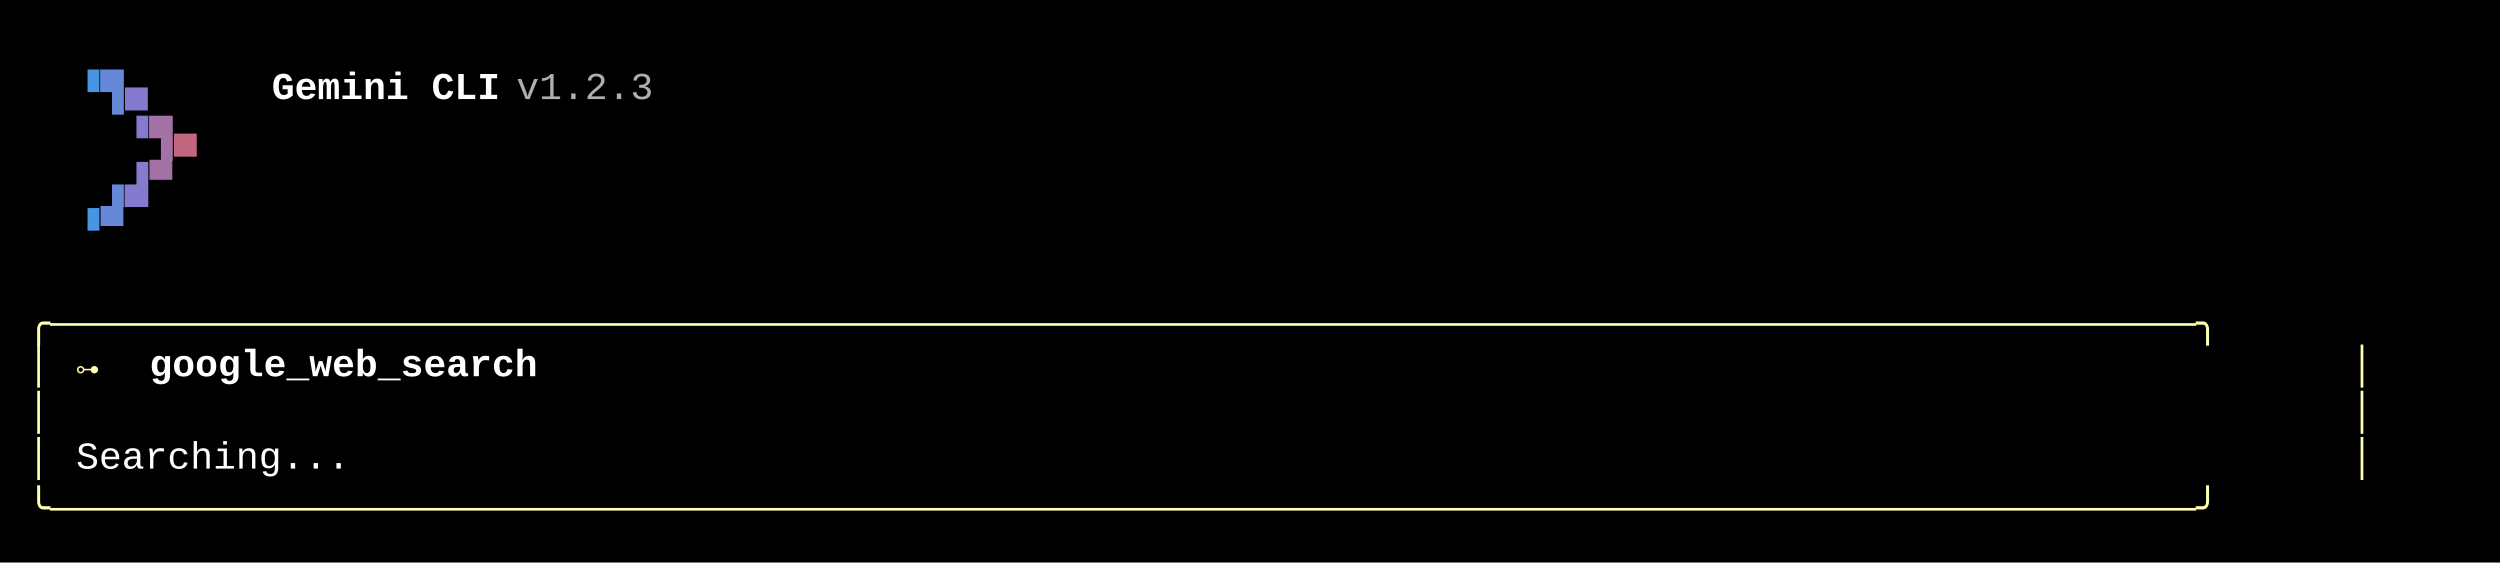
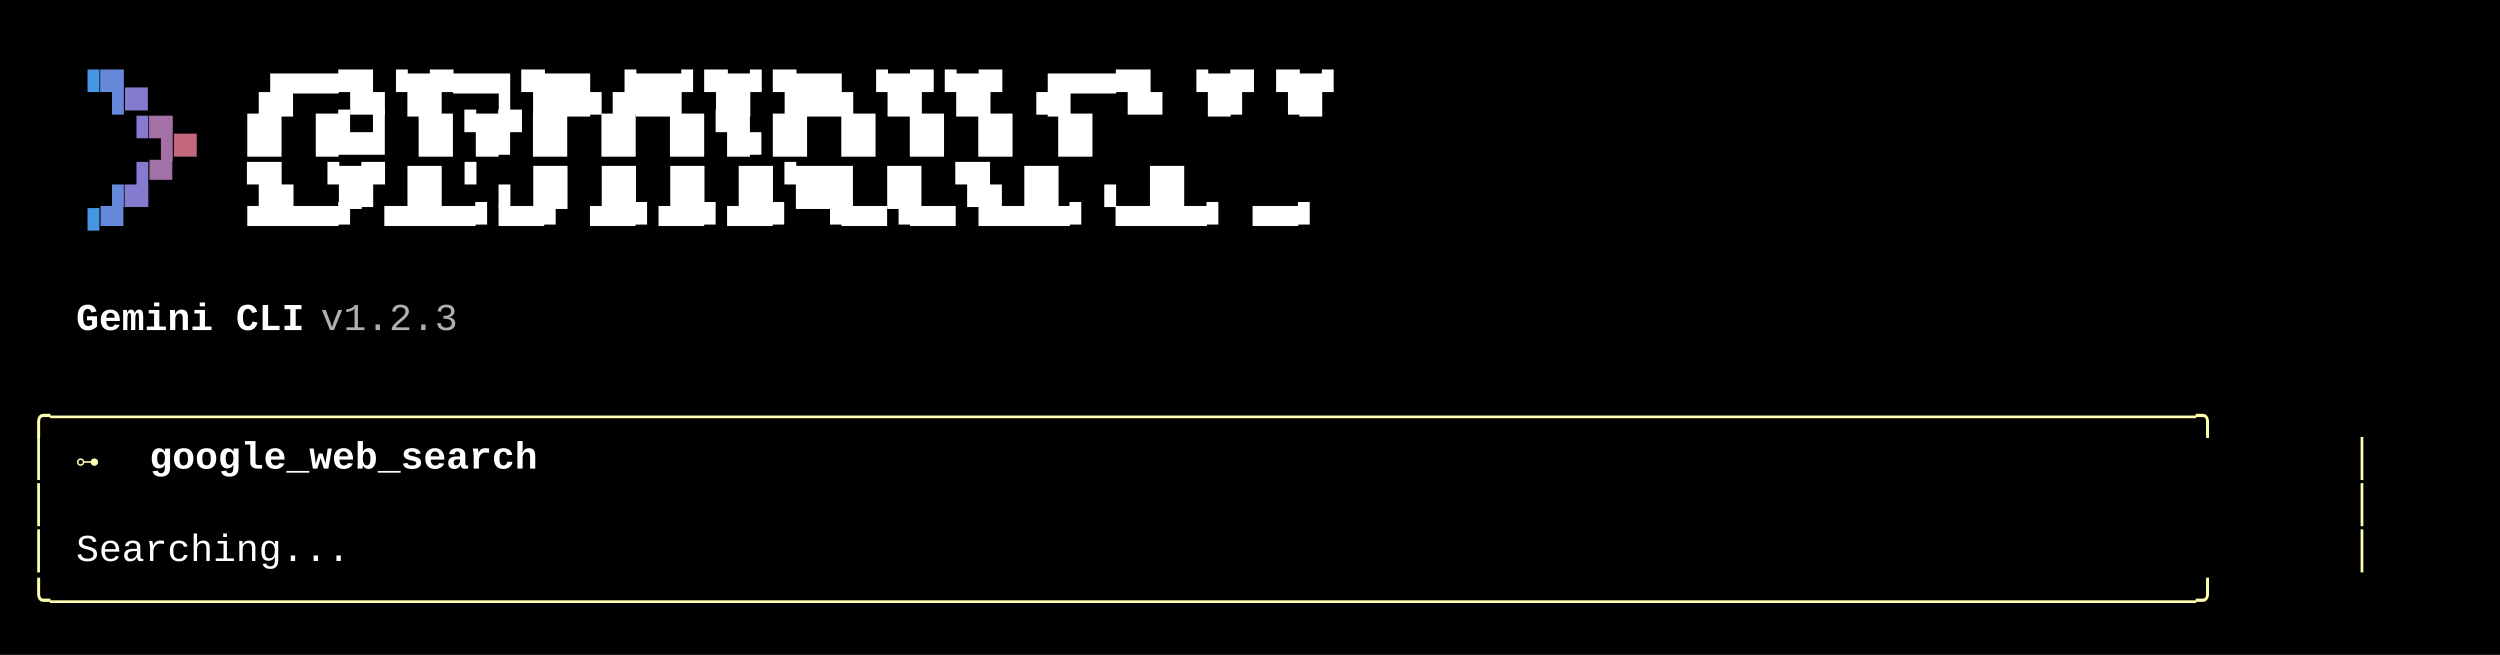
- <svg xmlns="http://www.w3.org/2000/svg" width="920" height="207" viewBox="0 0 920 207">
+ <svg xmlns="http://www.w3.org/2000/svg" width="920" height="241" viewBox="0 0 920 241">
  <style>
    text { font-family: Consolas, "Courier New", monospace; font-size: 14px; dominant-baseline: text-before-edge; white-space: pre; }
  </style>
-   <rect width="920" height="207" fill="#000000" />
+   <rect width="920" height="241" fill="#000000" />
  <g transform="translate(10, 10)">
    <text x="18" y="19" fill="#4796e4" textLength="9" lengthAdjust="spacingAndGlyphs">▝</text>
    <text x="27" y="19" fill="#6688d9" textLength="9" lengthAdjust="spacingAndGlyphs">▜</text>
    <text x="36" y="19" fill="#847ace" textLength="9" lengthAdjust="spacingAndGlyphs">▄</text>
-     <text x="90" y="19" fill="#ffffff" textLength="90" lengthAdjust="spacingAndGlyphs" font-weight="bold">Gemini CLI</text>
-     <text x="180" y="19" fill="#afafaf" textLength="63" lengthAdjust="spacingAndGlyphs"> v1.2.3</text>
+     <text x="81" y="19" fill="#ffffff" textLength="477" lengthAdjust="spacingAndGlyphs">▗█▀▀▜▙▝█▛▀▀▌▜██▖▟██▘▜█▘▜██▖▝█▛▝█▛   ▗█▀▀▜▙ ▝█▛    ▜█▘</text>
    <text x="36" y="36" fill="#847ace" textLength="9" lengthAdjust="spacingAndGlyphs">▝</text>
    <text x="45" y="36" fill="#a471a7" textLength="9" lengthAdjust="spacingAndGlyphs">▜</text>
    <text x="54" y="36" fill="#c3677f" textLength="9" lengthAdjust="spacingAndGlyphs">▄</text>
+     <text x="81" y="36" fill="#ffffff" textLength="477" lengthAdjust="spacingAndGlyphs">█▌     █▙▟  ▐█▝█▛▐█ ▐█ ▐█▝█▖█▌ █▌   █▌     █▌     ▐█ </text>
    <text x="27" y="53" fill="#6688d9" textLength="9" lengthAdjust="spacingAndGlyphs">▗</text>
    <text x="36" y="53" fill="#847ace" textLength="9" lengthAdjust="spacingAndGlyphs">▟</text>
    <text x="45" y="53" fill="#a471a7" textLength="9" lengthAdjust="spacingAndGlyphs">▀</text>
+     <text x="81" y="53" fill="#ffffff" textLength="468" lengthAdjust="spacingAndGlyphs">▜▙ ▝█▛ █▌▝ ▖▐█   ▐█ ▐█ ▐█▝██▌ █▌   ▜▙     █▌  ▗  ▐█ </text>
    <text x="18" y="70" fill="#4796e4" textLength="9" lengthAdjust="spacingAndGlyphs">▝</text>
    <text x="27" y="70" fill="#6688d9" textLength="9" lengthAdjust="spacingAndGlyphs">▀</text>
-     <text x="0" y="104" fill="#ffffaf" textLength="864" lengthAdjust="spacingAndGlyphs">╭──────────────────────────────────────────────────────────────────────────────────────────────╮</text>
-     <text x="0" y="121" fill="#ffffaf" textLength="9" lengthAdjust="spacingAndGlyphs">│</text>
-     <text x="18" y="121" fill="#ffffaf" textLength="9" lengthAdjust="spacingAndGlyphs">⊶</text>
-     <text x="45" y="121" fill="#ffffff" textLength="153" lengthAdjust="spacingAndGlyphs" font-weight="bold">google_web_search</text>
-     <text x="855" y="121" fill="#ffffaf" textLength="9" lengthAdjust="spacingAndGlyphs">│</text>
-     <text x="0" y="138" fill="#ffffaf" textLength="9" lengthAdjust="spacingAndGlyphs">│</text>
-     <text x="855" y="138" fill="#ffffaf" textLength="9" lengthAdjust="spacingAndGlyphs">│</text>
+     <text x="81" y="70" fill="#ffffff" textLength="468" lengthAdjust="spacingAndGlyphs"> ▀▀▀▀▘ ▀▀▀▀▘▀▀▘  ▀▀▘▀▀▘▀▀▘ ▝▀▀▝▀▀    ▀▀▀▀▘ ▀▀▀▀▘ ▀▀▘</text>
+     <text x="18" y="104" fill="#ffffff" textLength="90" lengthAdjust="spacingAndGlyphs" font-weight="bold">Gemini CLI</text>
+     <text x="108" y="104" fill="#afafaf" textLength="63" lengthAdjust="spacingAndGlyphs"> v1.2.3</text>
+     <text x="0" y="138" fill="#ffffaf" textLength="864" lengthAdjust="spacingAndGlyphs">╭──────────────────────────────────────────────────────────────────────────────────────────────╮</text>
    <text x="0" y="155" fill="#ffffaf" textLength="9" lengthAdjust="spacingAndGlyphs">│</text>
-     <text x="18" y="155" fill="#ffffff" textLength="108" lengthAdjust="spacingAndGlyphs">Searching...</text>
+     <text x="18" y="155" fill="#ffffaf" textLength="9" lengthAdjust="spacingAndGlyphs">⊶</text>
+     <text x="45" y="155" fill="#ffffff" textLength="153" lengthAdjust="spacingAndGlyphs" font-weight="bold">google_web_search</text>
    <text x="855" y="155" fill="#ffffaf" textLength="9" lengthAdjust="spacingAndGlyphs">│</text>
-     <text x="0" y="172" fill="#ffffaf" textLength="864" lengthAdjust="spacingAndGlyphs">╰──────────────────────────────────────────────────────────────────────────────────────────────╯</text>
+     <text x="0" y="172" fill="#ffffaf" textLength="9" lengthAdjust="spacingAndGlyphs">│</text>
+     <text x="855" y="172" fill="#ffffaf" textLength="9" lengthAdjust="spacingAndGlyphs">│</text>
+     <text x="0" y="189" fill="#ffffaf" textLength="9" lengthAdjust="spacingAndGlyphs">│</text>
+     <text x="18" y="189" fill="#ffffff" textLength="108" lengthAdjust="spacingAndGlyphs">Searching...</text>
+     <text x="855" y="189" fill="#ffffaf" textLength="9" lengthAdjust="spacingAndGlyphs">│</text>
+     <text x="0" y="206" fill="#ffffaf" textLength="864" lengthAdjust="spacingAndGlyphs">╰──────────────────────────────────────────────────────────────────────────────────────────────╯</text>
  </g>
</svg>
